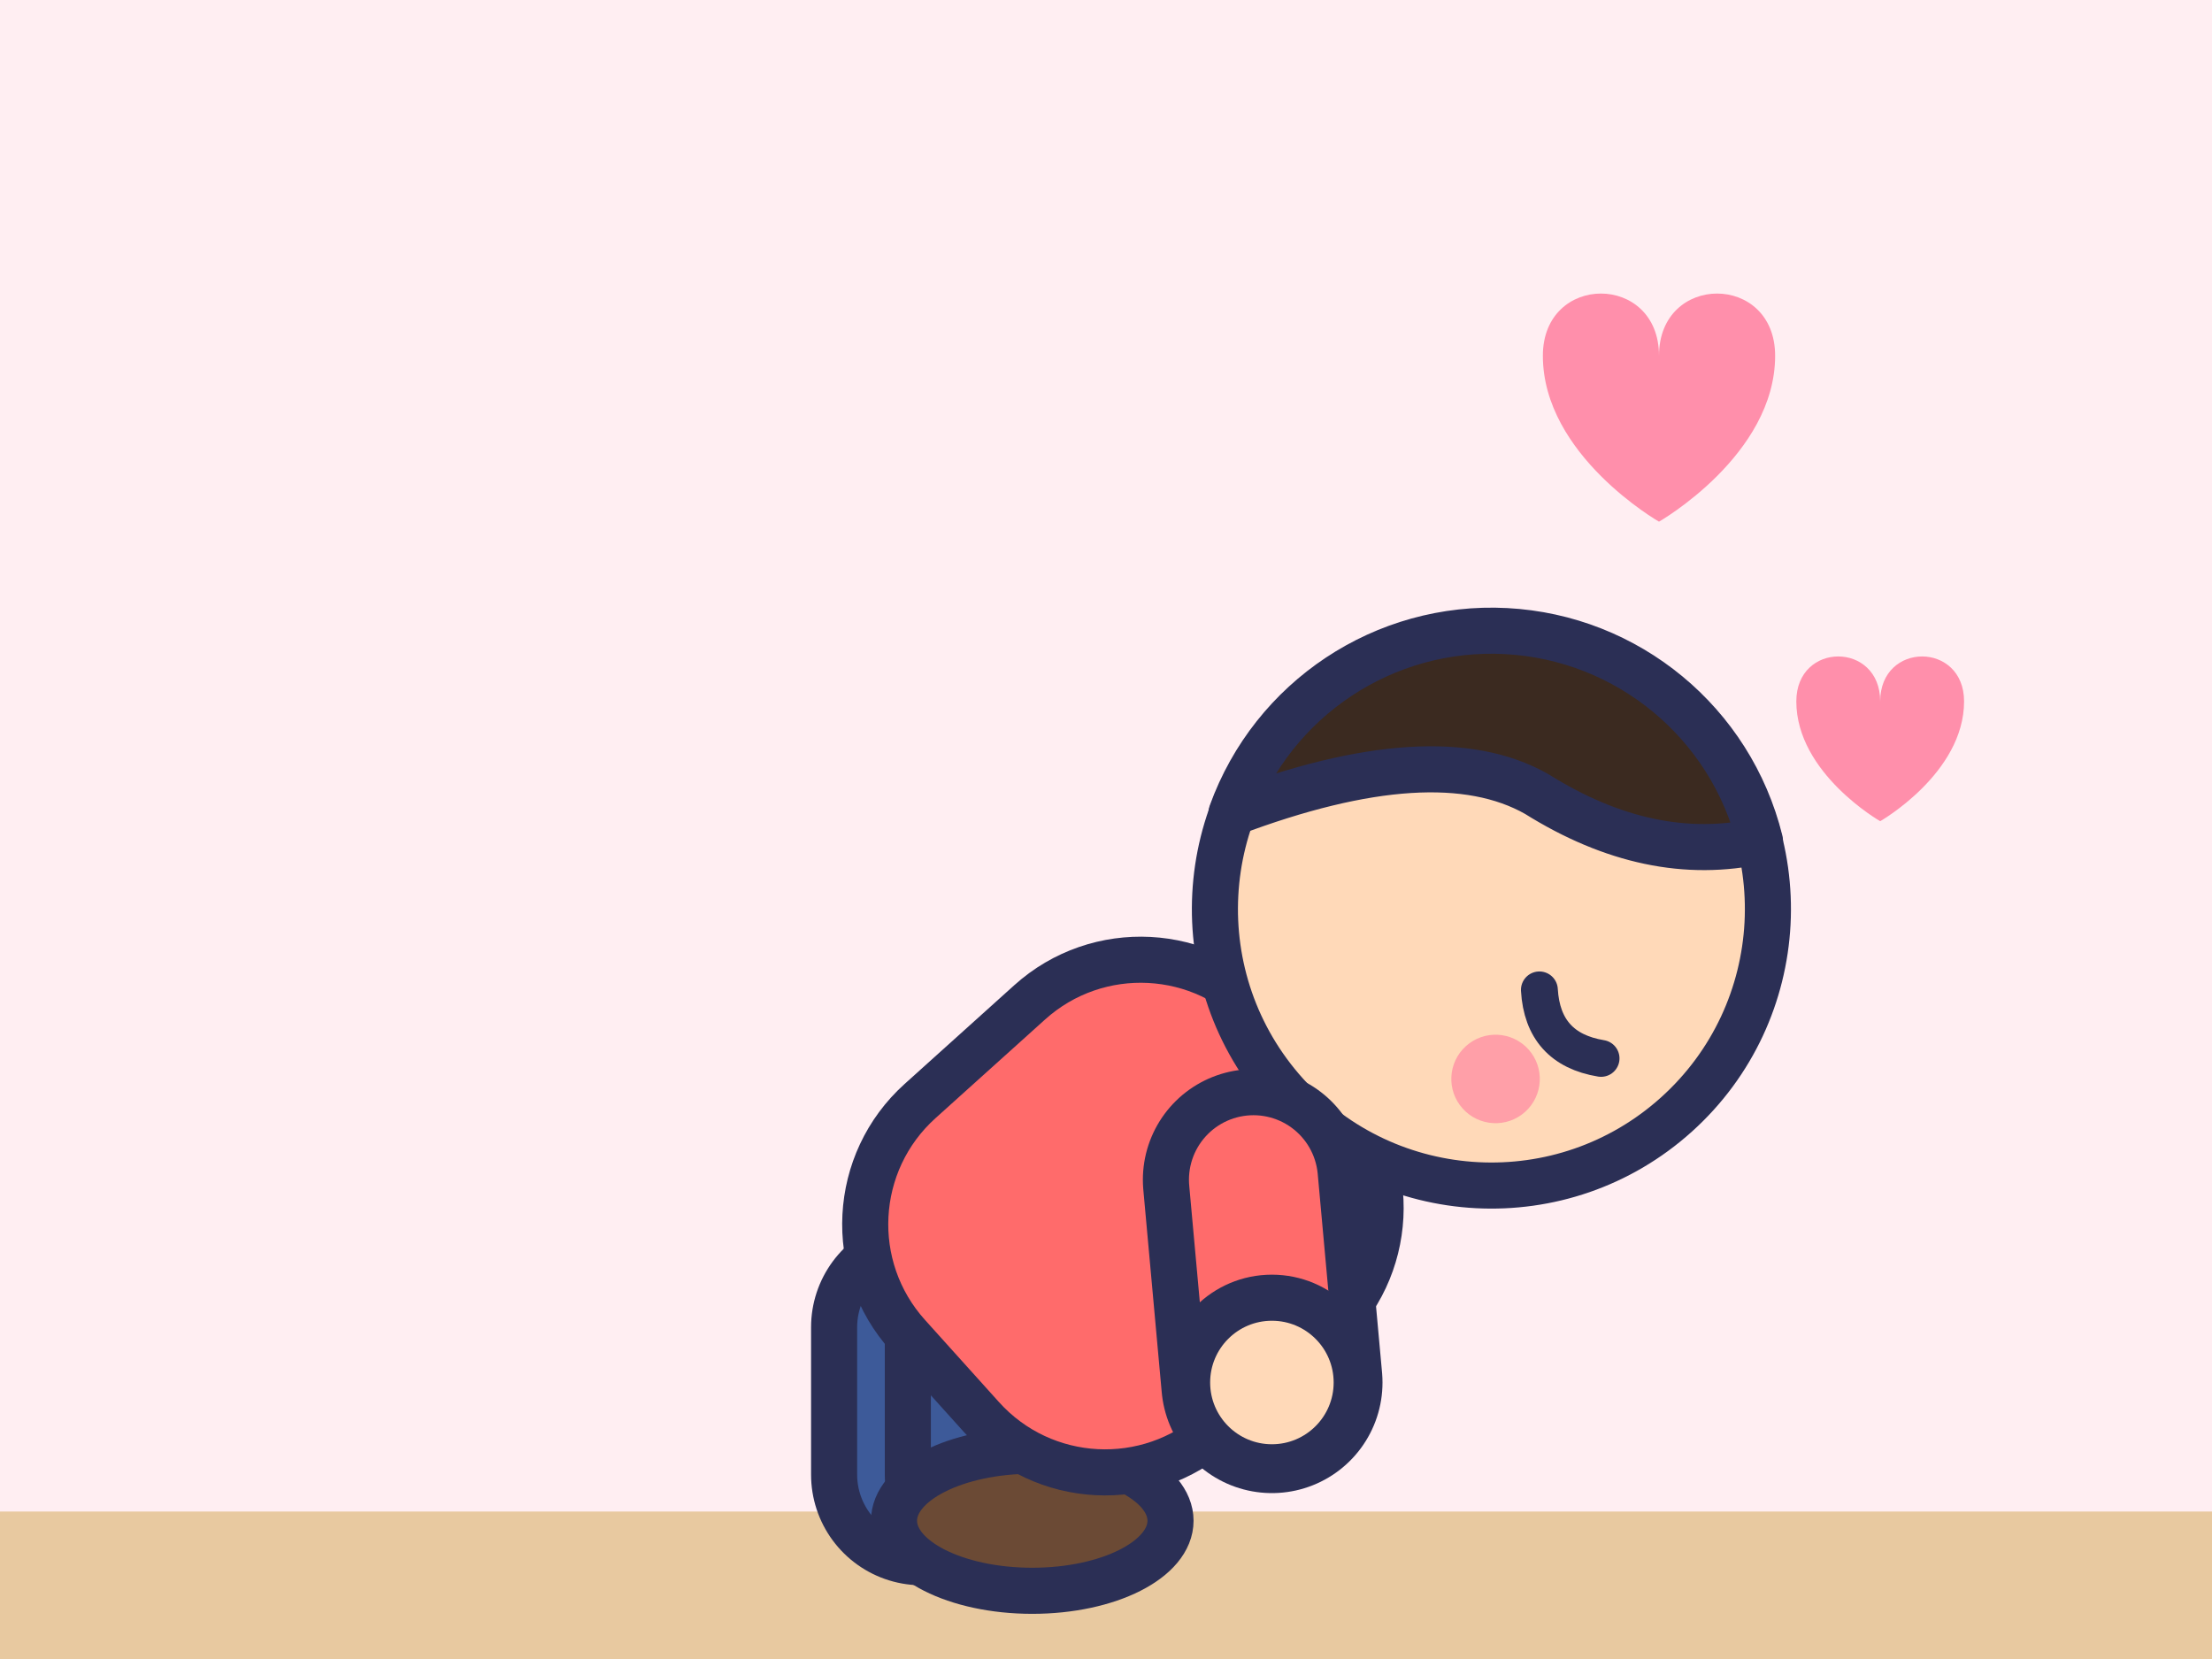
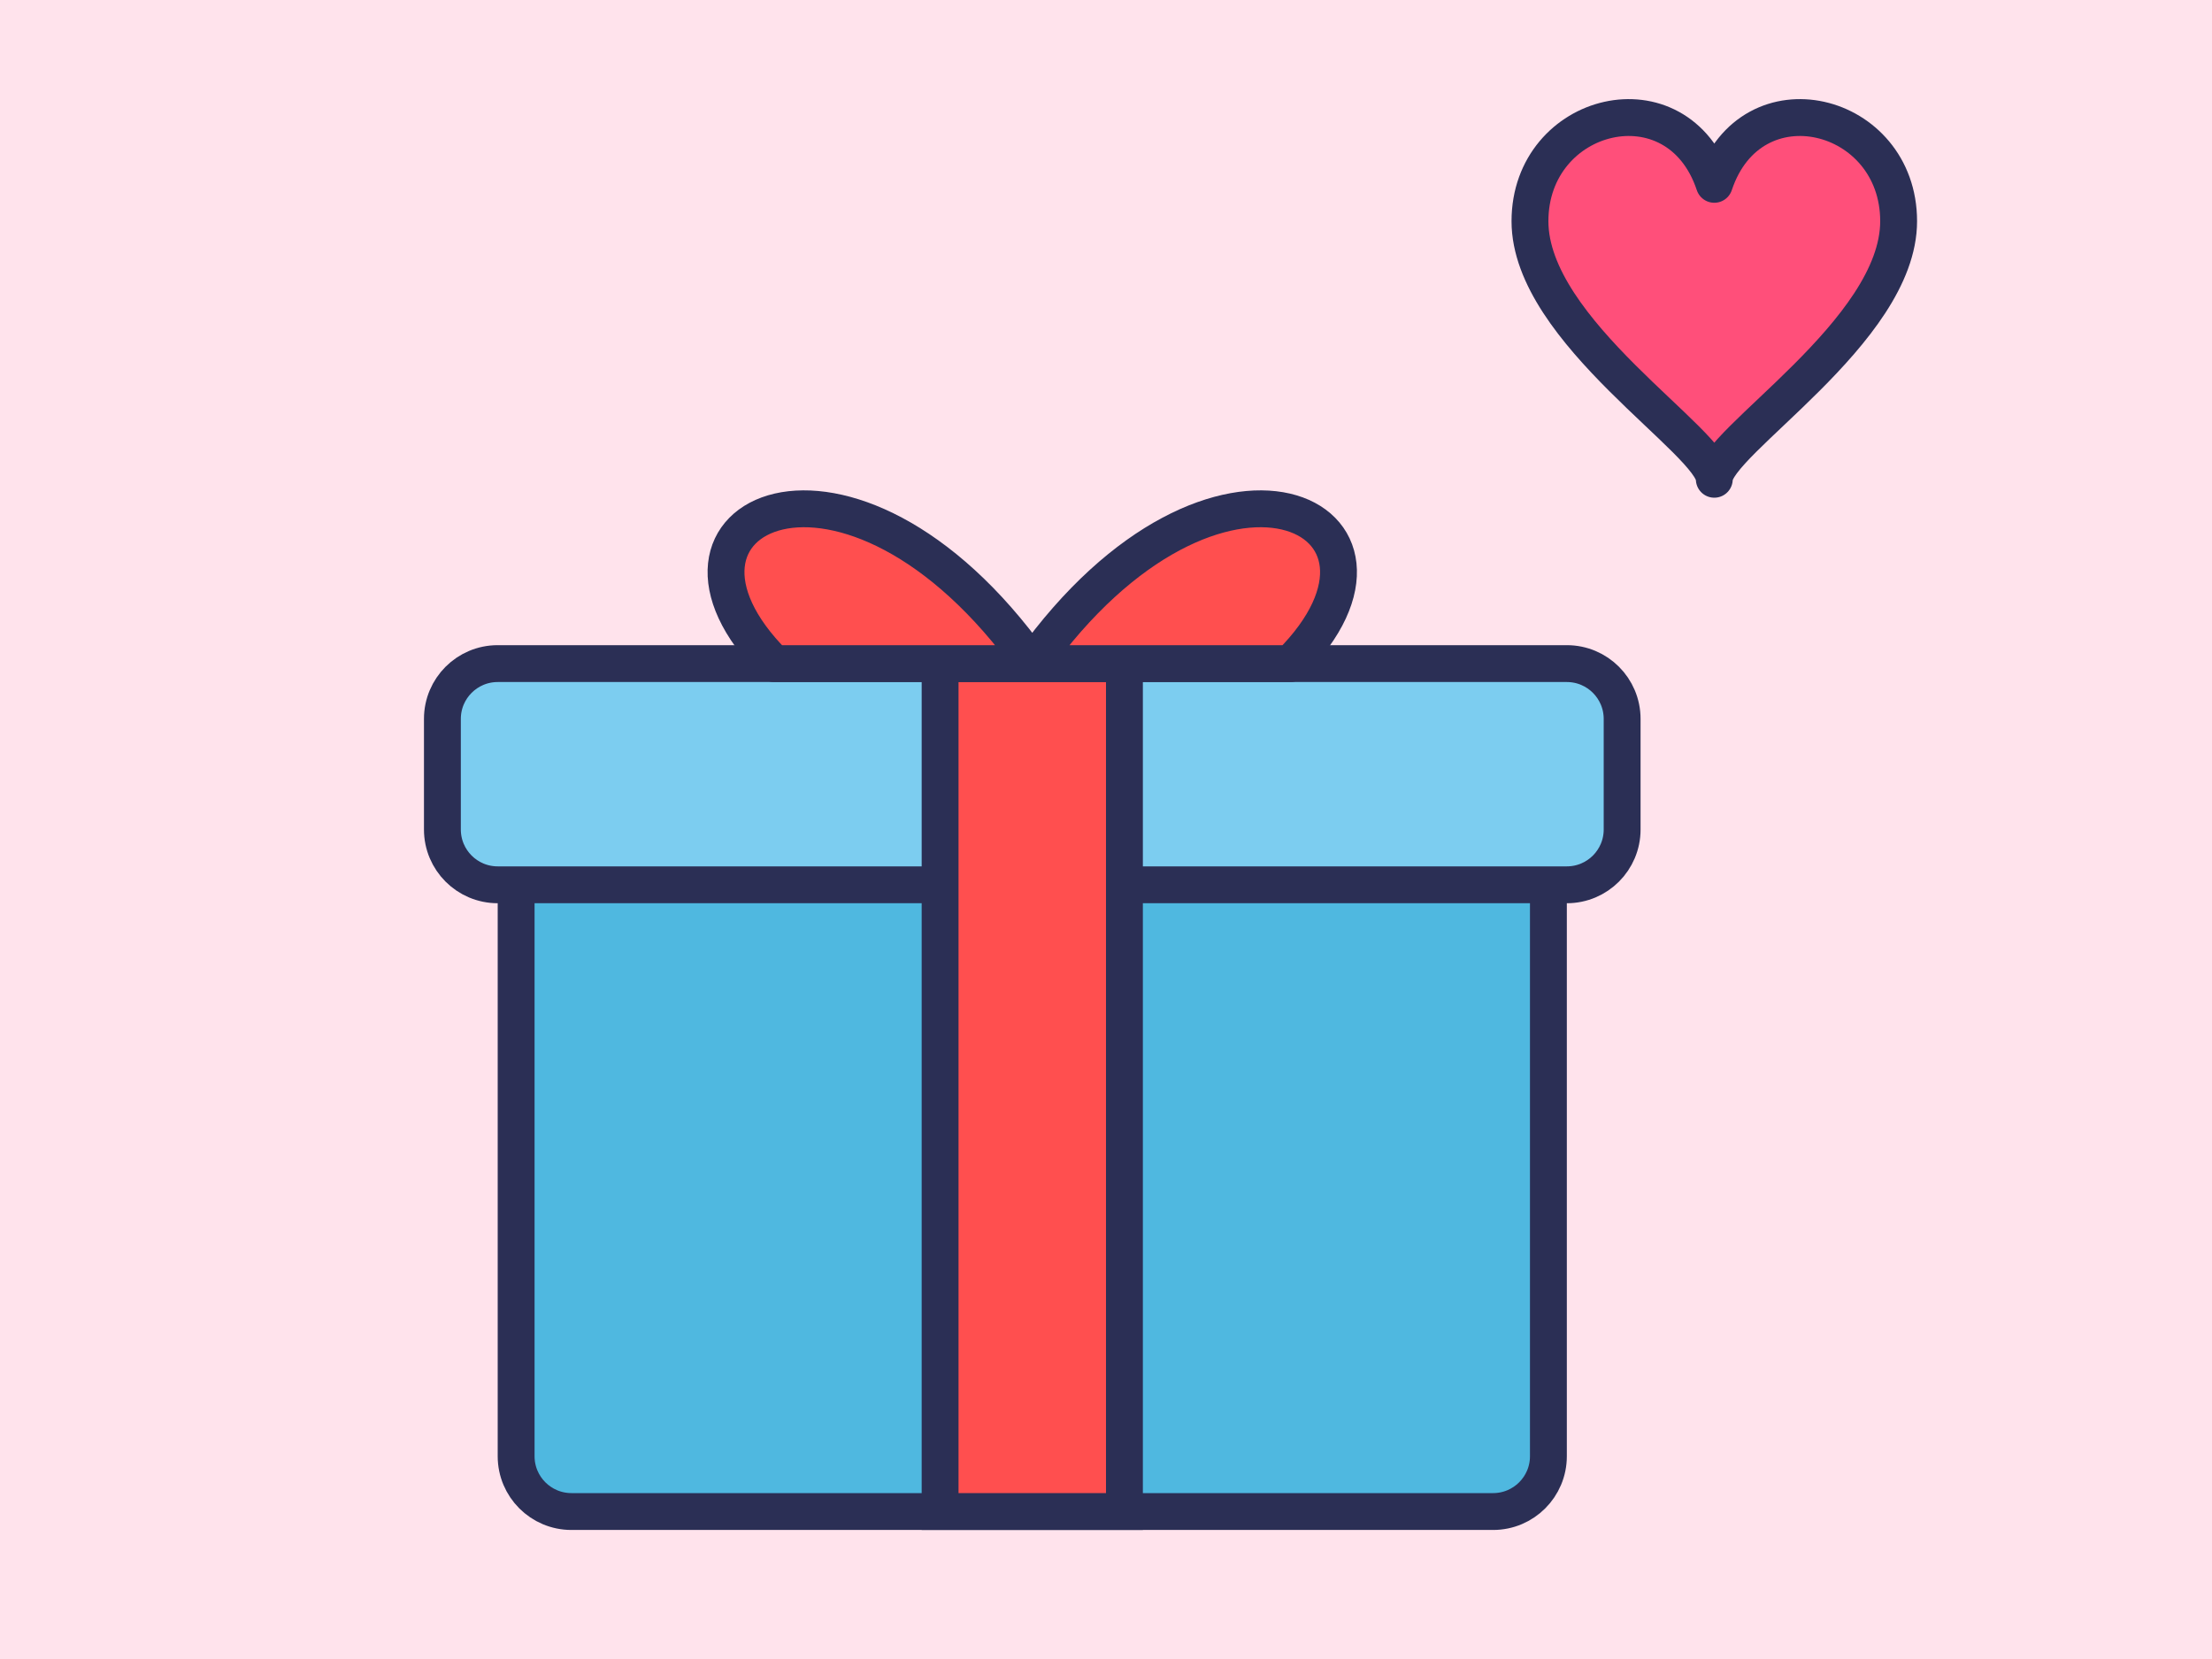
- <svg xmlns="http://www.w3.org/2000/svg" viewBox="0 0 120 90" role="img" aria-label="A child bows a little to say thank you">
-   <rect width="120" height="90" fill="#ffeef2" />
-   <rect y="82" width="120" height="8" fill="#e8c9a0" />
-   <g transform="translate(52 86) scale(1.0)">
-     <path d="M-2 -14 L-2 -6" fill="none" stroke="#2b2f55" stroke-width="12.0" stroke-linecap="round" stroke-linejoin="round" />
-     <path d="M-2 -14 L-2 -6" fill="none" stroke="#3d5a99" stroke-width="7" stroke-linecap="round" stroke-linejoin="round" />
-     <path d="M2 -14 L2 -6" fill="none" stroke="#2b2f55" stroke-width="12.0" stroke-linecap="round" stroke-linejoin="round" />
-     <path d="M2 -14 L2 -6" fill="none" stroke="#3d5a99" stroke-width="7" stroke-linecap="round" stroke-linejoin="round" />
-     <ellipse cx="4" cy="-3.5" rx="7.5" ry="3.8" fill="#6b4a35" stroke="#2b2f55" stroke-width="2.5" />
-     <g transform="rotate(48 0 -12)">
-       <rect x="-12" y="-37" width="24" height="26" rx="9" fill="#ff6b6b" stroke="#2b2f55" stroke-width="2.5" />
-       <g transform="translate(1 -50)">
-         <circle r="15" fill="#ffd9b8" stroke="#2b2f55" stroke-width="2.5" />
-         <path d="M7 -13.3 A15 15 0 0 0 -13.3 7 Q-9 -4 -3 -6 Q4 -8 7 -13.3Z" fill="#3b2a20" stroke="#2b2f55" stroke-width="2.5" stroke-linejoin="round" />
-         <path d="M5 1 q2.5 2 5 0" fill="none" stroke="#2b2f55" stroke-width="2" stroke-linecap="round" />
-         <circle cx="7" cy="6" r="2.4" fill="#ff9fa8" />
-       </g>
-     </g>
-     <path d="M16 -22 L17 -11" fill="none" stroke="#2b2f55" stroke-width="12.0" stroke-linecap="round" stroke-linejoin="round" />
-     <path d="M16 -22 L17 -11" fill="none" stroke="#ff6b6b" stroke-width="7" stroke-linecap="round" stroke-linejoin="round" />
-     <circle cx="17" cy="-11" r="4.6" fill="#ffd9b8" stroke="#2b2f55" stroke-width="2.5" />
-   </g>
-   <path transform="translate(90 22) scale(0.9)" d="M0 -3 c0-5 7-5 7 0 c0 6-7 10-7 10 s-7-4-7-10 c0-5 7-5 7 0Z" fill="#ff8fab" />
-   <path transform="translate(102 40) scale(0.65)" d="M0 -3 c0-5 7-5 7 0 c0 6-7 10-7 10 s-7-4-7-10 c0-5 7-5 7 0Z" fill="#ff8fab" />
+ <svg xmlns="http://www.w3.org/2000/svg" viewBox="0 0 120 90" role="img" aria-label="A gift box with a red ribbon and a heart: thank you">
+   <rect width="120" height="90" fill="#ffe3ec" />
+   <path d="M83 12 C83 6 91 4 93 10 C95 4 103 6 103 12 C103 18 93 24 93 26 C93 24 83 18 83 12Z" fill="#ff4f7a" stroke="#2b2f55" stroke-width="2" stroke-linejoin="round" />
+   <rect x="28" y="46" width="56" height="36" rx="3" fill="#4fb8e0" stroke="#2b2f55" stroke-width="2" />
+   <rect x="24" y="36" width="64" height="12" rx="3" fill="#7ccdf0" stroke="#2b2f55" stroke-width="2" />
+   <rect x="51" y="36" width="10" height="46" fill="#ff4f4f" stroke="#2b2f55" stroke-width="2" />
+   <path d="M56 36 C46 22 34 28 42 36Z M56 36 C66 22 78 28 70 36Z" fill="#ff4f4f" stroke="#2b2f55" stroke-width="2" stroke-linejoin="round" />
</svg>
